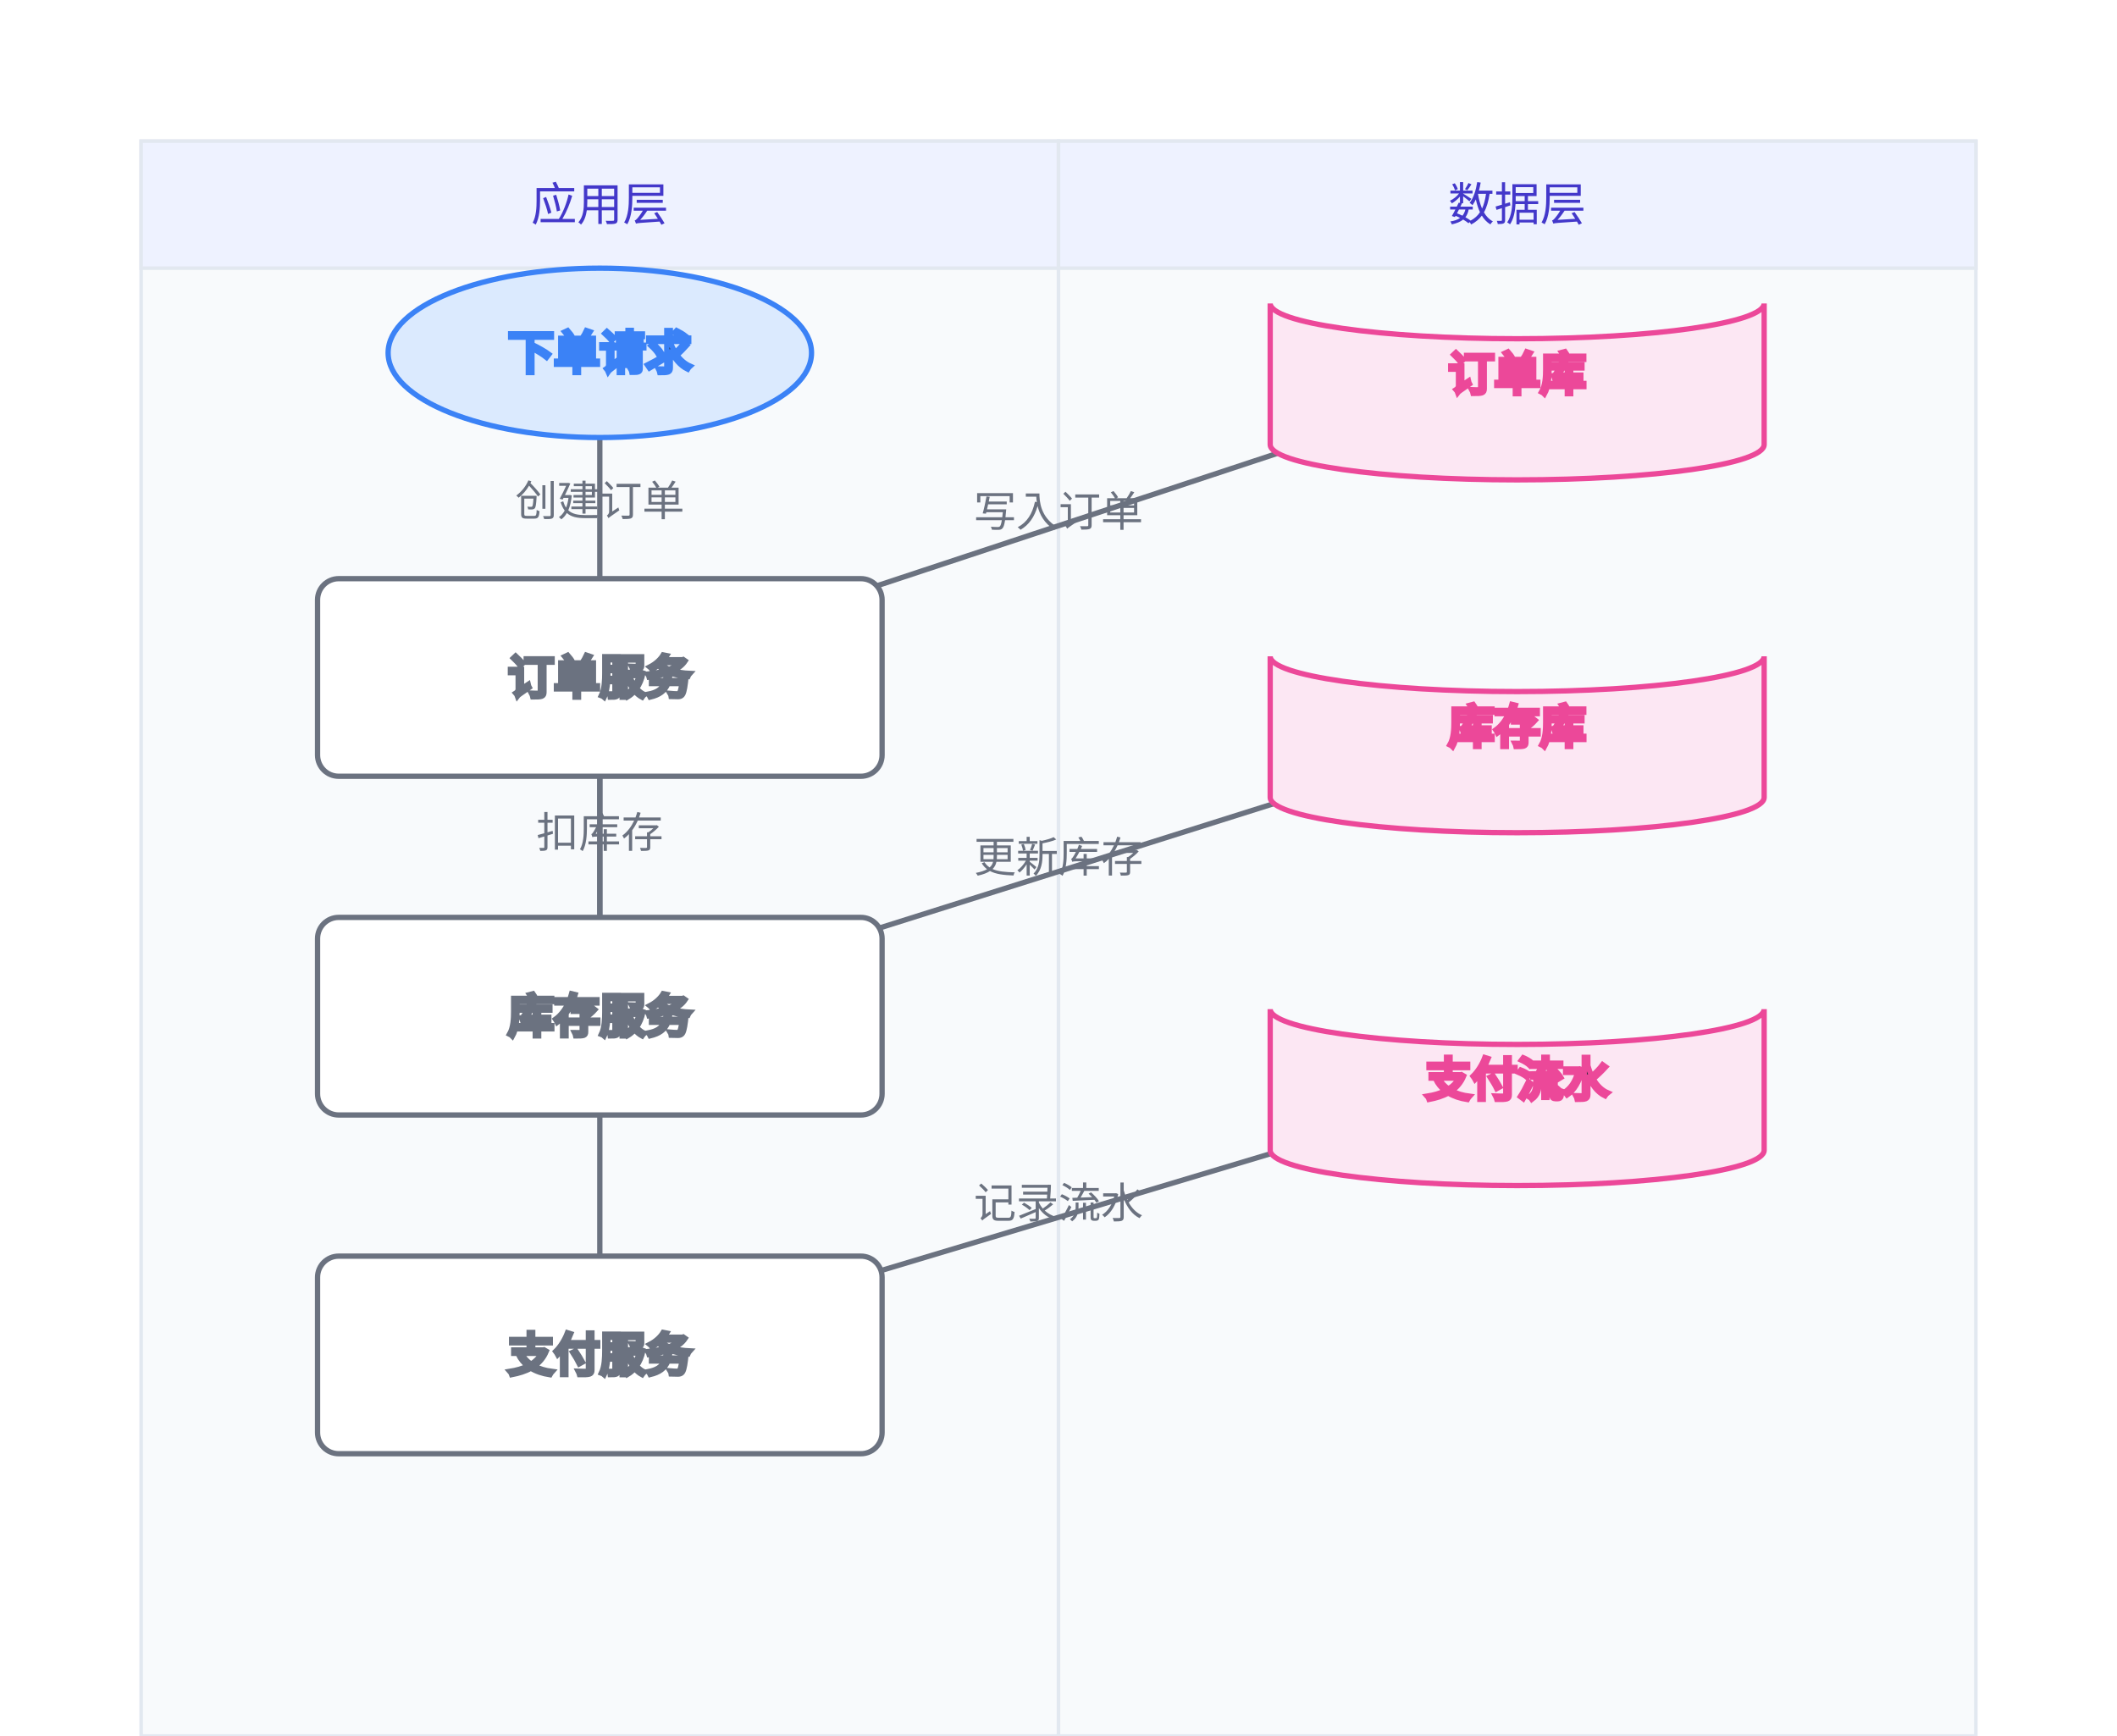
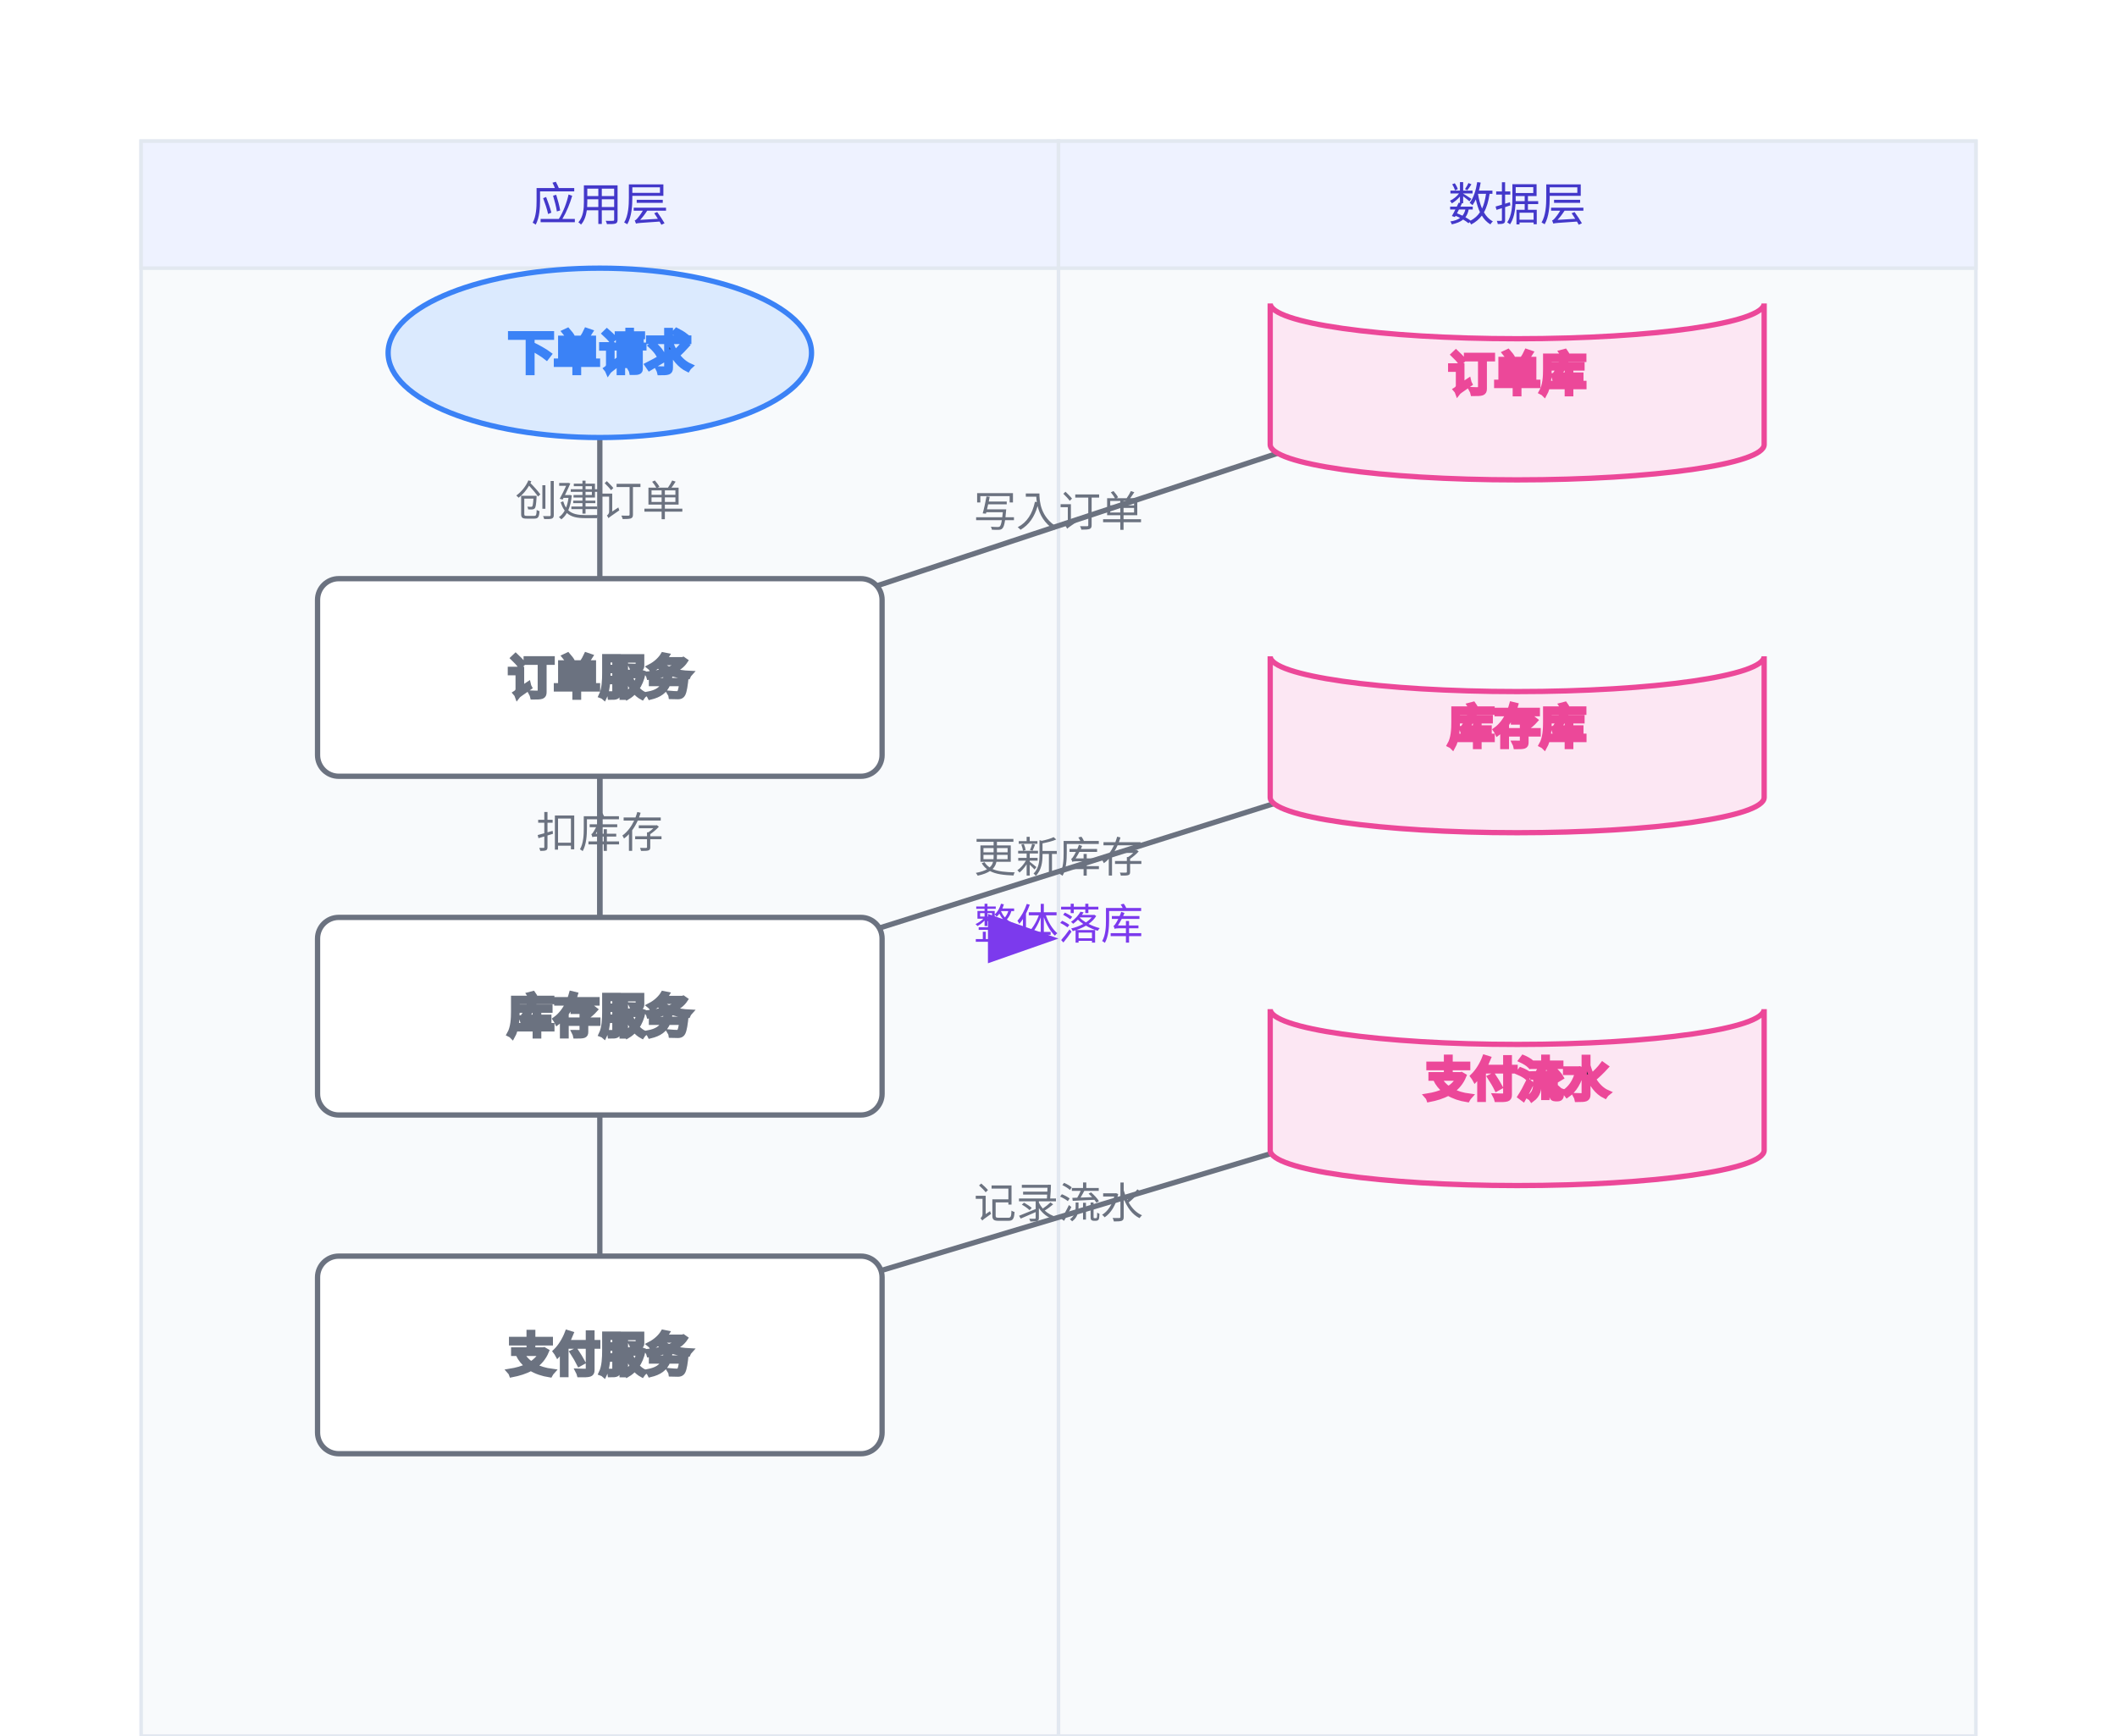
<svg xmlns="http://www.w3.org/2000/svg" width="600" height="492" viewBox="0 0 600 492">
  <defs>
    <marker id="arrowhead" markerWidth="10" markerHeight="7" refX="10" refY="3.5" orient="auto">
      <polygon points="0 0, 10 3.5, 0 7" fill="#6b7280" />
+     </marker>
+     <marker id="arrowhead-purple" markerWidth="10" markerHeight="7" refX="10" refY="3.5" orient="auto">
+       <polygon points="0 0, 10 3.5, 0 7" fill="#7c3aed" />
    </marker>
  </defs>
  <rect x="0" y="0" width="600" height="492" fill="#ffffff" />
  <g class="lgdl-lane">
    <rect x="40" y="40" width="260" height="452" fill="#f8fafc" stroke="#e2e8f0" />
    <rect x="40" y="40" width="260" height="36" fill="#eef2ff" stroke="#e2e8f0" />
    <text x="170" y="58" font-family="'Segoe UI', 'PingFang SC', 'Microsoft YaHei', sans-serif" font-size="13" fill="#4338ca" text-anchor="middle" dominant-baseline="middle">应用层</text>
  </g>
  <g class="lgdl-lane">
    <rect x="300" y="40" width="260" height="452" fill="#f8fafc" stroke="#e2e8f0" />
    <rect x="300" y="40" width="260" height="36" fill="#eef2ff" stroke="#e2e8f0" />
    <text x="430" y="58" font-family="'Segoe UI', 'PingFang SC', 'Microsoft YaHei', sans-serif" font-size="13" fill="#4338ca" text-anchor="middle" dominant-baseline="middle">数据层</text>
+   </g>
+   <g class="lgdl-aggregate-edge">
+     <line x1="300" y1="266" x2="300" y2="266" stroke="#7c3aed" stroke-width="2" stroke-dasharray="5 3" marker-end="url(#arrowhead-purple)" />
+     <text x="300" y="262" font-family="'Segoe UI', 'PingFang SC', 'Microsoft YaHei', sans-serif" font-size="12" fill="#7c3aed" text-anchor="middle" dominant-baseline="middle">整体落库</text>
  </g>
  <g class="lgdl-edge">
    <path d="M 170,100 L 170,192" fill="none" stroke="#6b7280" stroke-width="1.5" marker-end="url(#arrowhead)" />
    <text x="170" y="142" font-family="'Segoe UI', 'PingFang SC', 'Microsoft YaHei', sans-serif" font-size="12" fill="#6b7280" text-anchor="middle" dominant-baseline="middle">创建订单</text>
  </g>
  <g class="lgdl-edge">
    <path d="M 170,192 L 430,106" fill="none" stroke="#6b7280" stroke-width="1.5" marker-end="url(#arrowhead)" />
    <text x="300" y="145" font-family="'Segoe UI', 'PingFang SC', 'Microsoft YaHei', sans-serif" font-size="12" fill="#6b7280" text-anchor="middle" dominant-baseline="middle">写入订单</text>
  </g>
  <g class="lgdl-edge">
    <path d="M 170,192 L 170,288" fill="none" stroke="#6b7280" stroke-width="1.5" marker-end="url(#arrowhead)" />
    <text x="170" y="236" font-family="'Segoe UI', 'PingFang SC', 'Microsoft YaHei', sans-serif" font-size="12" fill="#6b7280" text-anchor="middle" dominant-baseline="middle">扣库存</text>
  </g>
  <g class="lgdl-edge">
    <path d="M 170,288 L 430,206" fill="none" stroke="#6b7280" stroke-width="1.5" marker-end="url(#arrowhead)" />
    <text x="300" y="243" font-family="'Segoe UI', 'PingFang SC', 'Microsoft YaHei', sans-serif" font-size="12" fill="#6b7280" text-anchor="middle" dominant-baseline="middle">更新库存</text>
  </g>
  <g class="lgdl-edge">
    <path d="M 170,192 L 170,384" fill="none" stroke="#6b7280" stroke-width="1.5" marker-end="url(#arrowhead)" />
    <text x="170" y="284" font-family="'Segoe UI', 'PingFang SC', 'Microsoft YaHei', sans-serif" font-size="12" fill="#6b7280" text-anchor="middle" dominant-baseline="middle">发起支付</text>
  </g>
  <g class="lgdl-edge">
    <path d="M 170,384 L 430,306" fill="none" stroke="#6b7280" stroke-width="1.5" marker-end="url(#arrowhead)" />
    <text x="300" y="341" font-family="'Segoe UI', 'PingFang SC', 'Microsoft YaHei', sans-serif" font-size="12" fill="#6b7280" text-anchor="middle" dominant-baseline="middle">记录流水</text>
  </g>
  <g class="lgdl-node" fill="#dbeafe" stroke="#3b82f6" stroke-width="1.5">
    <rect x="110" y="76" width="120" height="48" rx="60" ry="60" />
    <text x="170" y="100" font-family="'Segoe UI', 'PingFang SC', 'Microsoft YaHei', sans-serif" font-size="13" fill="#1f2937" text-anchor="middle" dominant-baseline="middle">下单请求</text>
  </g>
  <g class="lgdl-node" fill="#ffffff" stroke="#6b7280" stroke-width="1.5">
    <rect x="90" y="164" width="160" height="56" rx="6" ry="6" />
    <text x="170" y="192" font-family="'Segoe UI', 'PingFang SC', 'Microsoft YaHei', sans-serif" font-size="13" fill="#1f2937" text-anchor="middle" dominant-baseline="middle">订单服务</text>
  </g>
  <g class="lgdl-node" fill="#ffffff" stroke="#6b7280" stroke-width="1.5">
    <rect x="90" y="260" width="160" height="56" rx="6" ry="6" />
    <text x="170" y="288" font-family="'Segoe UI', 'PingFang SC', 'Microsoft YaHei', sans-serif" font-size="13" fill="#1f2937" text-anchor="middle" dominant-baseline="middle">库存服务</text>
  </g>
  <g class="lgdl-node" fill="#ffffff" stroke="#6b7280" stroke-width="1.5">
    <rect x="90" y="356" width="160" height="56" rx="6" ry="6" />
    <text x="170" y="384" font-family="'Segoe UI', 'PingFang SC', 'Microsoft YaHei', sans-serif" font-size="13" fill="#1f2937" text-anchor="middle" dominant-baseline="middle">支付服务</text>
  </g>
  <g class="lgdl-node" fill="#fce7f3" stroke="#ec4899" stroke-width="1.5">
    <path d="M 360,86 L 360,126 A 70,10 0 0 0 500,126 L 500,86 A 70,10 0 0 1 360,86 Z" />
    <text x="430" y="106" font-family="'Segoe UI', 'PingFang SC', 'Microsoft YaHei', sans-serif" font-size="13" fill="#1f2937" text-anchor="middle" dominant-baseline="middle">订单库</text>
  </g>
  <g class="lgdl-node" fill="#fce7f3" stroke="#ec4899" stroke-width="1.5">
    <path d="M 360,186 L 360,226 A 70,10 0 0 0 500,226 L 500,186 A 70,10 0 0 1 360,186 Z" />
    <text x="430" y="206" font-family="'Segoe UI', 'PingFang SC', 'Microsoft YaHei', sans-serif" font-size="13" fill="#1f2937" text-anchor="middle" dominant-baseline="middle">库存库</text>
  </g>
  <g class="lgdl-node" fill="#fce7f3" stroke="#ec4899" stroke-width="1.5">
    <path d="M 360,286 L 360,326 A 70,10 0 0 0 500,326 L 500,286 A 70,10 0 0 1 360,286 Z" />
    <text x="430" y="306" font-family="'Segoe UI', 'PingFang SC', 'Microsoft YaHei', sans-serif" font-size="13" fill="#1f2937" text-anchor="middle" dominant-baseline="middle">支付流水</text>
  </g>
</svg>
